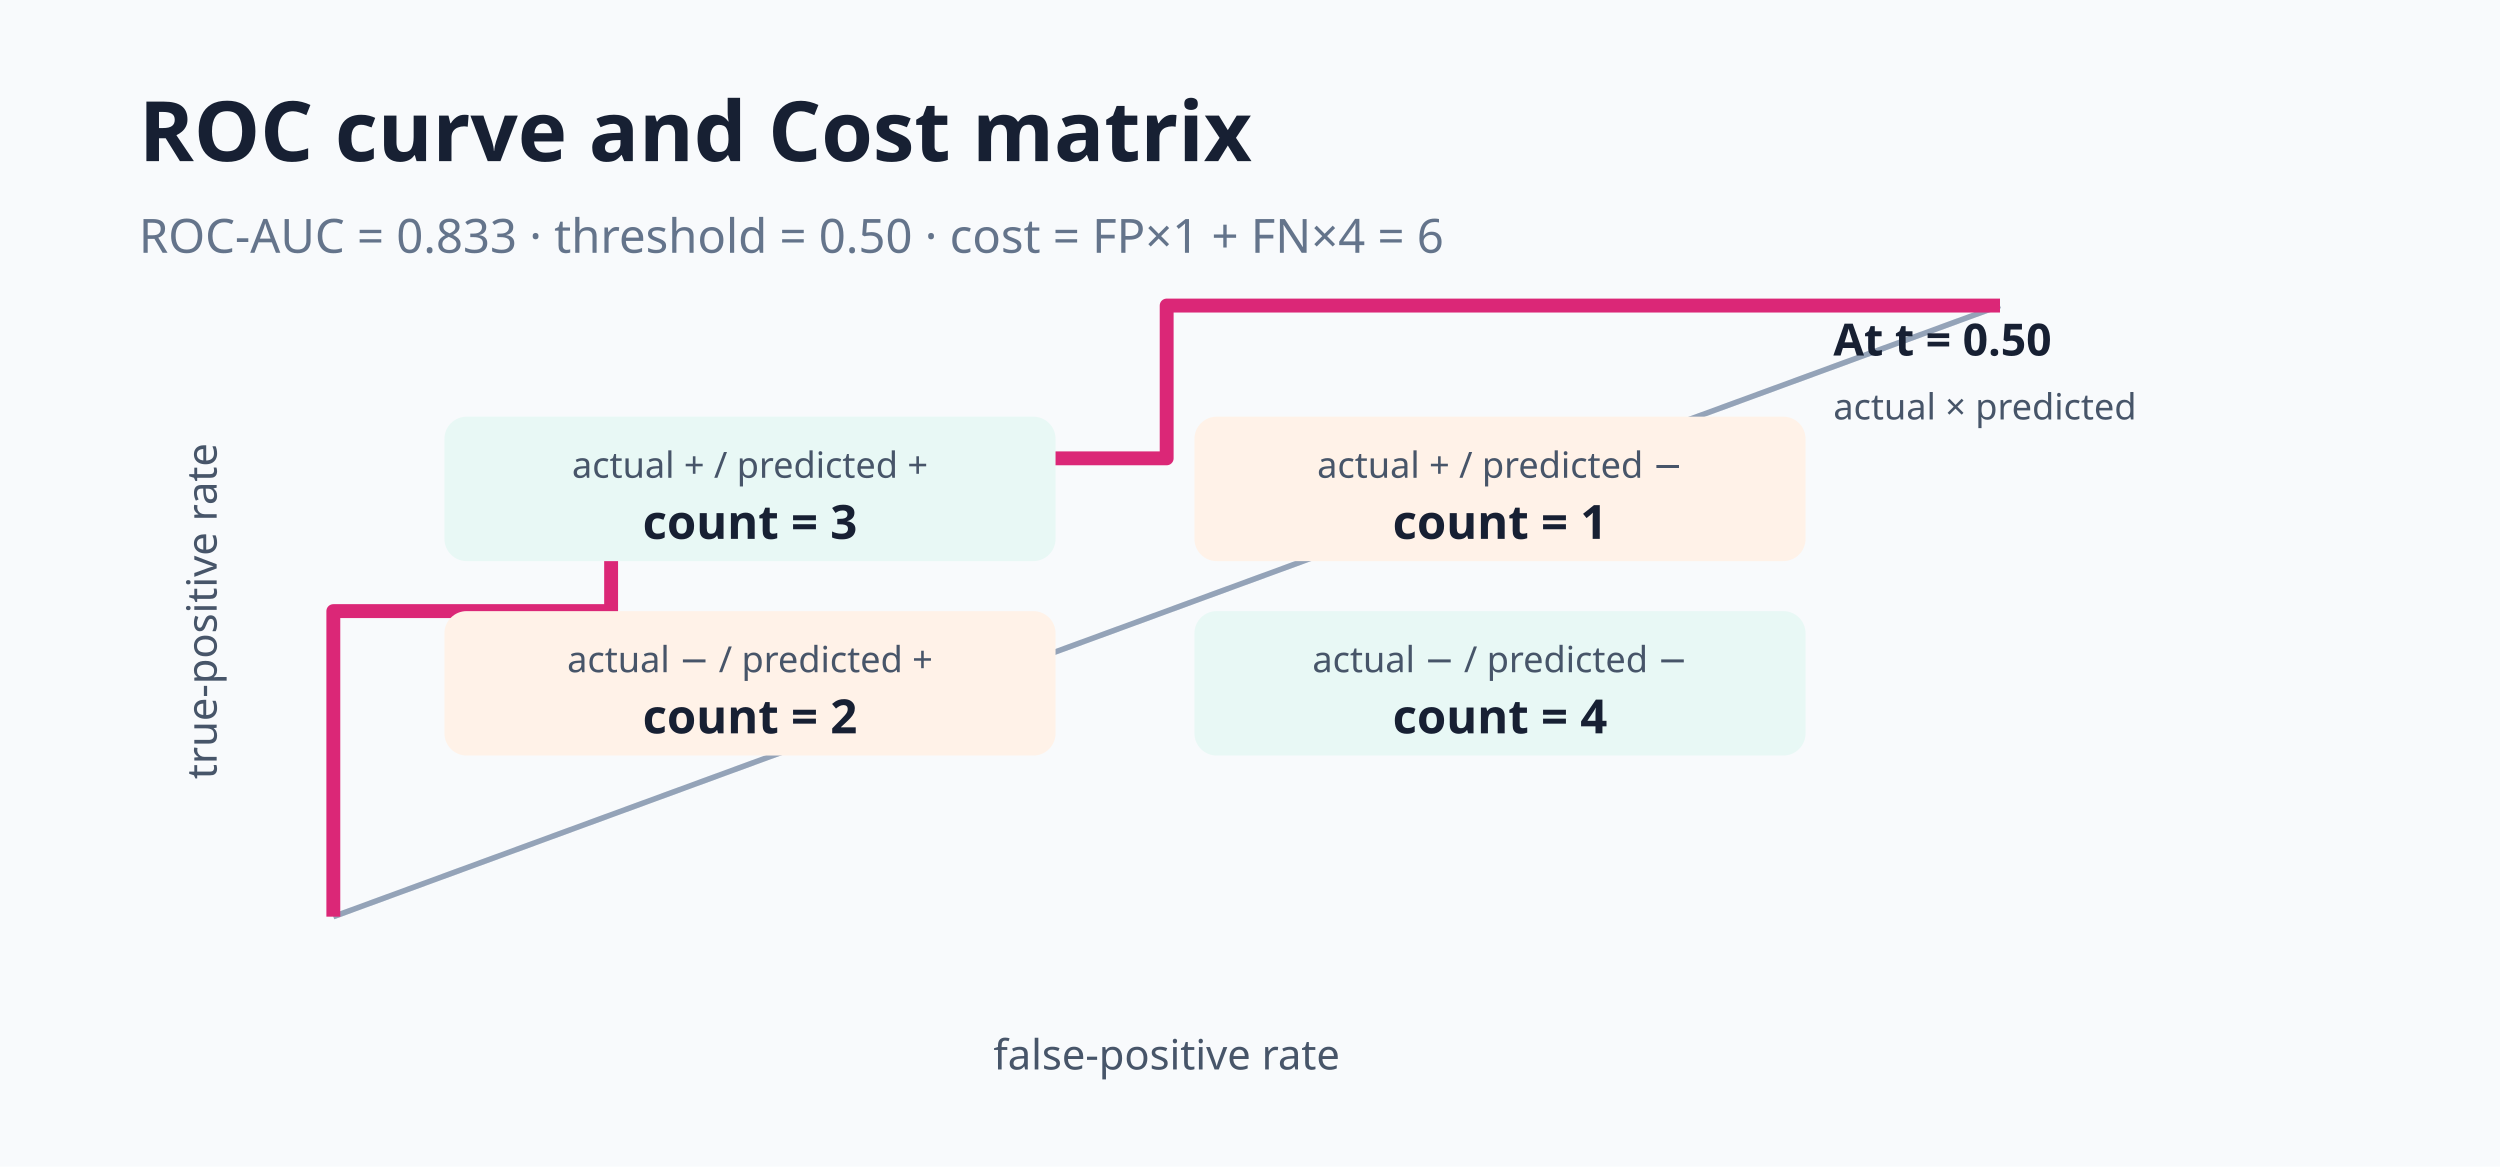
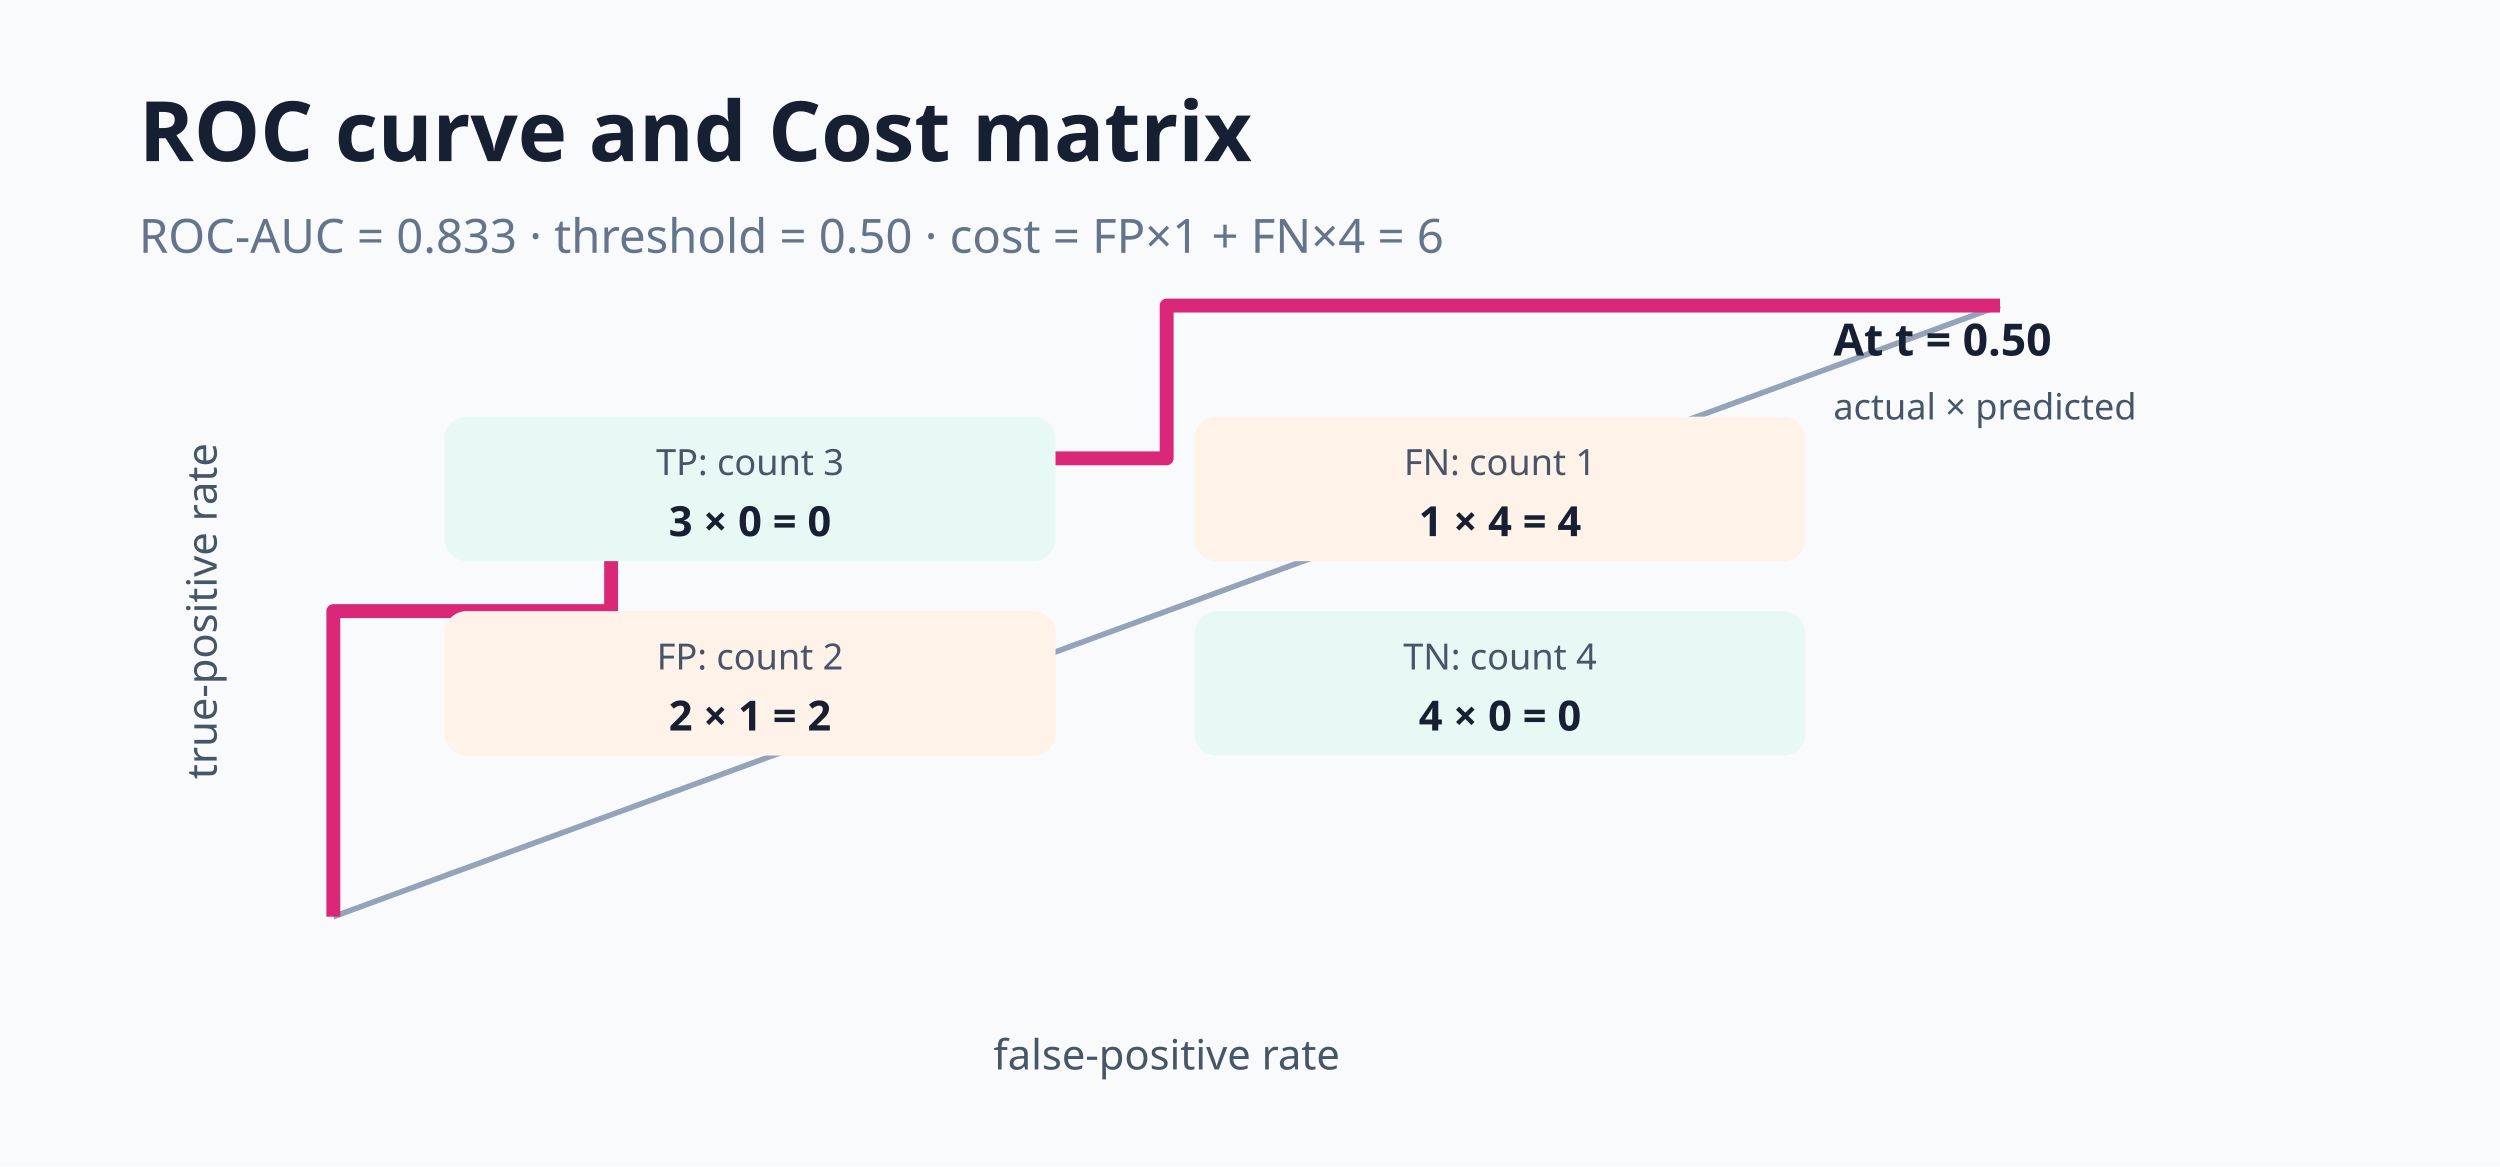
<svg xmlns="http://www.w3.org/2000/svg" width="900" height="420" viewBox="0 0 900 420">
  <rect width="900" height="420" fill="#f8fafc" />
  <text x="50" y="58" font-family="sans-serif" font-size="30" font-weight="bold" fill="#172033">ROC curve and Cost matrix</text>
  <text x="50" y="91" font-family="sans-serif" font-size="17" fill="#64748b">ROC-AUC = 0.833 · threshold = 0.50 · cost = FP×1 + FN×4 = 6</text>
  <line x1="120" y1="330" x2="720" y2="110" stroke="#e1e6f0" stroke-dasharray="7 7" stroke-width="2" />
  <path d="M120 330 L720 110" stroke="#94a3b8" stroke-width="2" />
  <polyline points="120.0,330.0 120.0,275.0 120.0,220.0 220.0,220.0 220.0,165.0 320.0,165.0 420.0,165.0 420.0,110.0 520.0,110.0 620.0,110.0 720.0,110.0 720.0,110.0" fill="none" stroke="#db2777" stroke-width="5" stroke-linejoin="round" />
  <text x="420.0" y="385" text-anchor="middle" font-family="sans-serif" font-size="15" fill="#475569">false-positive rate</text>
  <text x="78" y="220" transform="rotate(-90 78 220)" text-anchor="middle" font-family="sans-serif" font-size="15" fill="#475569">true-positive rate</text>
  <text x="660" y="128" font-family="sans-serif" font-size="16" font-weight="bold" fill="#172033">At t = 0.50</text>
  <text x="660" y="151" font-family="sans-serif" font-size="13" fill="#475569">actual × predicted</text>
  <rect x="160" y="150" width="220" height="52" rx="8" fill="#e8f8f5" />
-   <text x="270" y="172" text-anchor="middle" font-family="sans-serif" font-size="13" fill="#475569">actual + / predicted +</text>
-   <text x="270" y="194" text-anchor="middle" font-family="sans-serif" font-size="17" font-weight="bold" fill="#172033">count = 3</text>
+   <text x="270" y="171" text-anchor="middle" font-family="sans-serif" font-size="13" fill="#475569">TP: count 3</text>
+   <text x="270" y="193" text-anchor="middle" font-family="sans-serif" font-size="15" font-weight="bold" fill="#172033">3 × 0 = 0</text>
  <rect x="430" y="150" width="220" height="52" rx="8" fill="#fff2e8" />
-   <text x="540" y="172" text-anchor="middle" font-family="sans-serif" font-size="13" fill="#475569">actual + / predicted −</text>
-   <text x="540" y="194" text-anchor="middle" font-family="sans-serif" font-size="17" font-weight="bold" fill="#172033">count = 1</text>
+   <text x="540" y="171" text-anchor="middle" font-family="sans-serif" font-size="13" fill="#475569">FN: count 1</text>
+   <text x="540" y="193" text-anchor="middle" font-family="sans-serif" font-size="15" font-weight="bold" fill="#172033">1 × 4 = 4</text>
  <rect x="160" y="220" width="220" height="52" rx="8" fill="#fff2e8" />
-   <text x="270" y="242" text-anchor="middle" font-family="sans-serif" font-size="13" fill="#475569">actual − / predicted +</text>
-   <text x="270" y="264" text-anchor="middle" font-family="sans-serif" font-size="17" font-weight="bold" fill="#172033">count = 2</text>
+   <text x="270" y="241" text-anchor="middle" font-family="sans-serif" font-size="13" fill="#475569">FP: count 2</text>
+   <text x="270" y="263" text-anchor="middle" font-family="sans-serif" font-size="15" font-weight="bold" fill="#172033">2 × 1 = 2</text>
  <rect x="430" y="220" width="220" height="52" rx="8" fill="#e8f8f5" />
-   <text x="540" y="242" text-anchor="middle" font-family="sans-serif" font-size="13" fill="#475569">actual − / predicted −</text>
-   <text x="540" y="264" text-anchor="middle" font-family="sans-serif" font-size="17" font-weight="bold" fill="#172033">count = 4</text>
+   <text x="540" y="241" text-anchor="middle" font-family="sans-serif" font-size="13" fill="#475569">TN: count 4</text>
+   <text x="540" y="263" text-anchor="middle" font-family="sans-serif" font-size="15" font-weight="bold" fill="#172033">4 × 0 = 0</text>
</svg>
